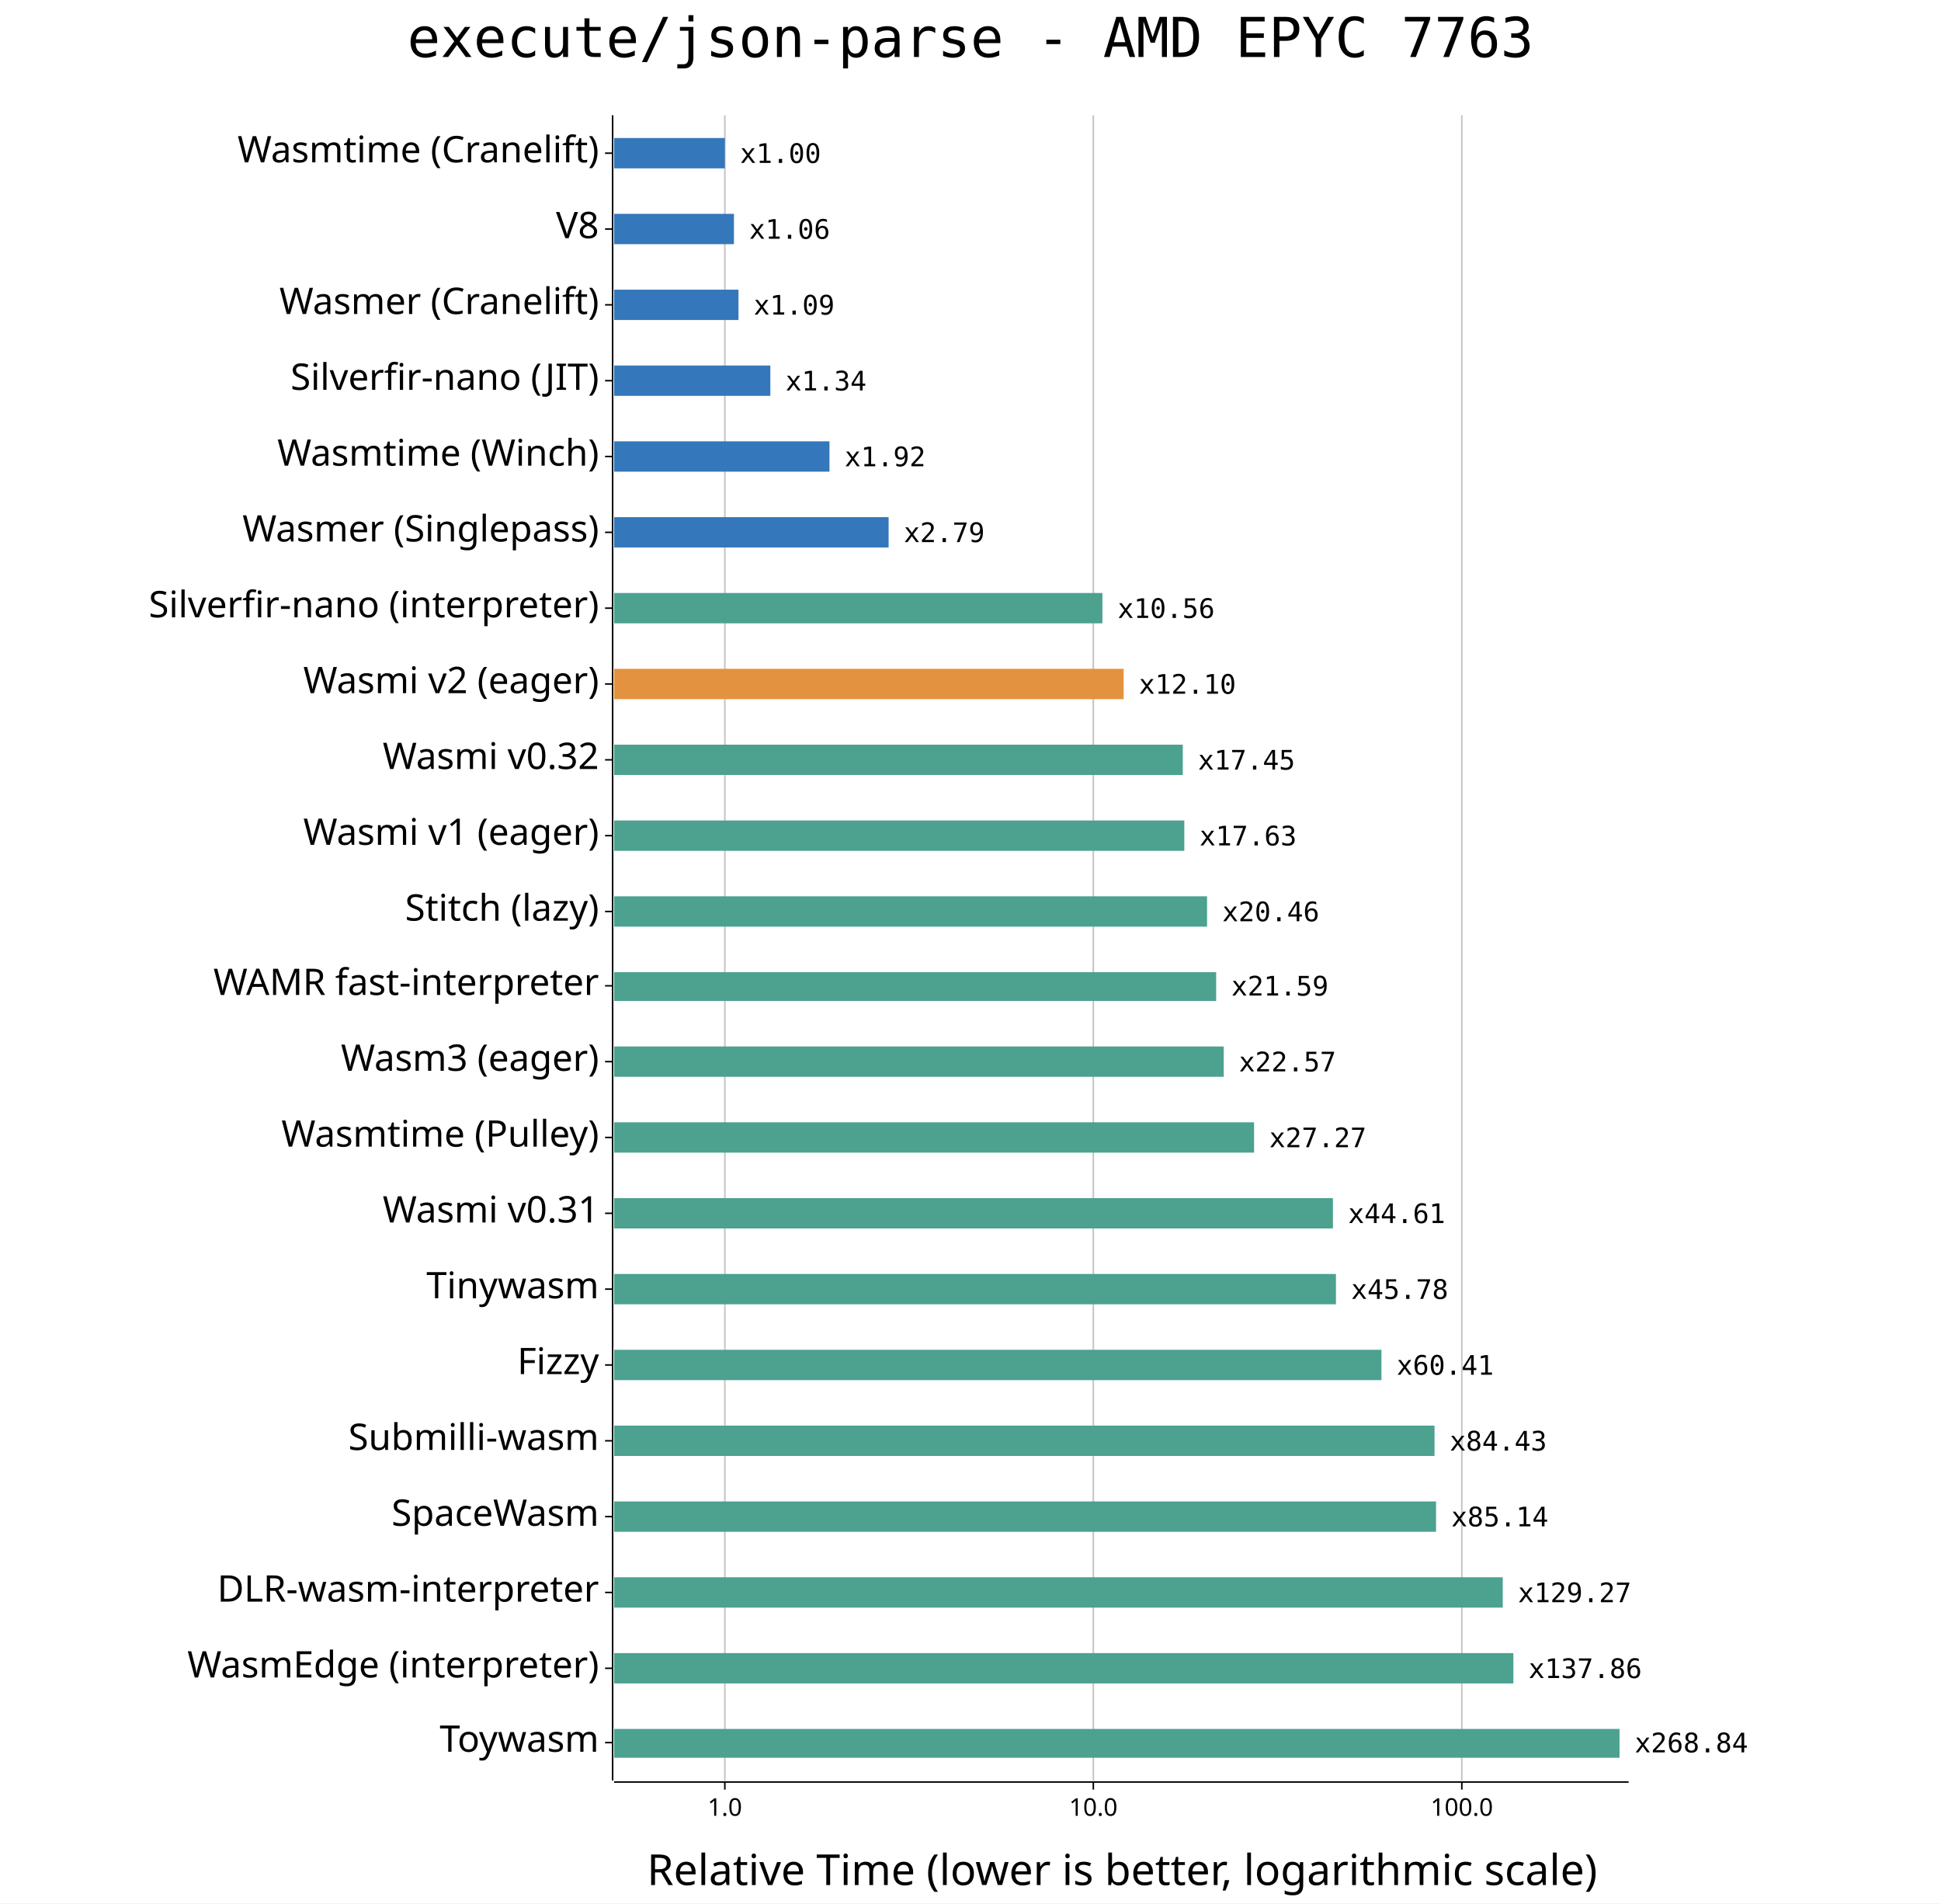
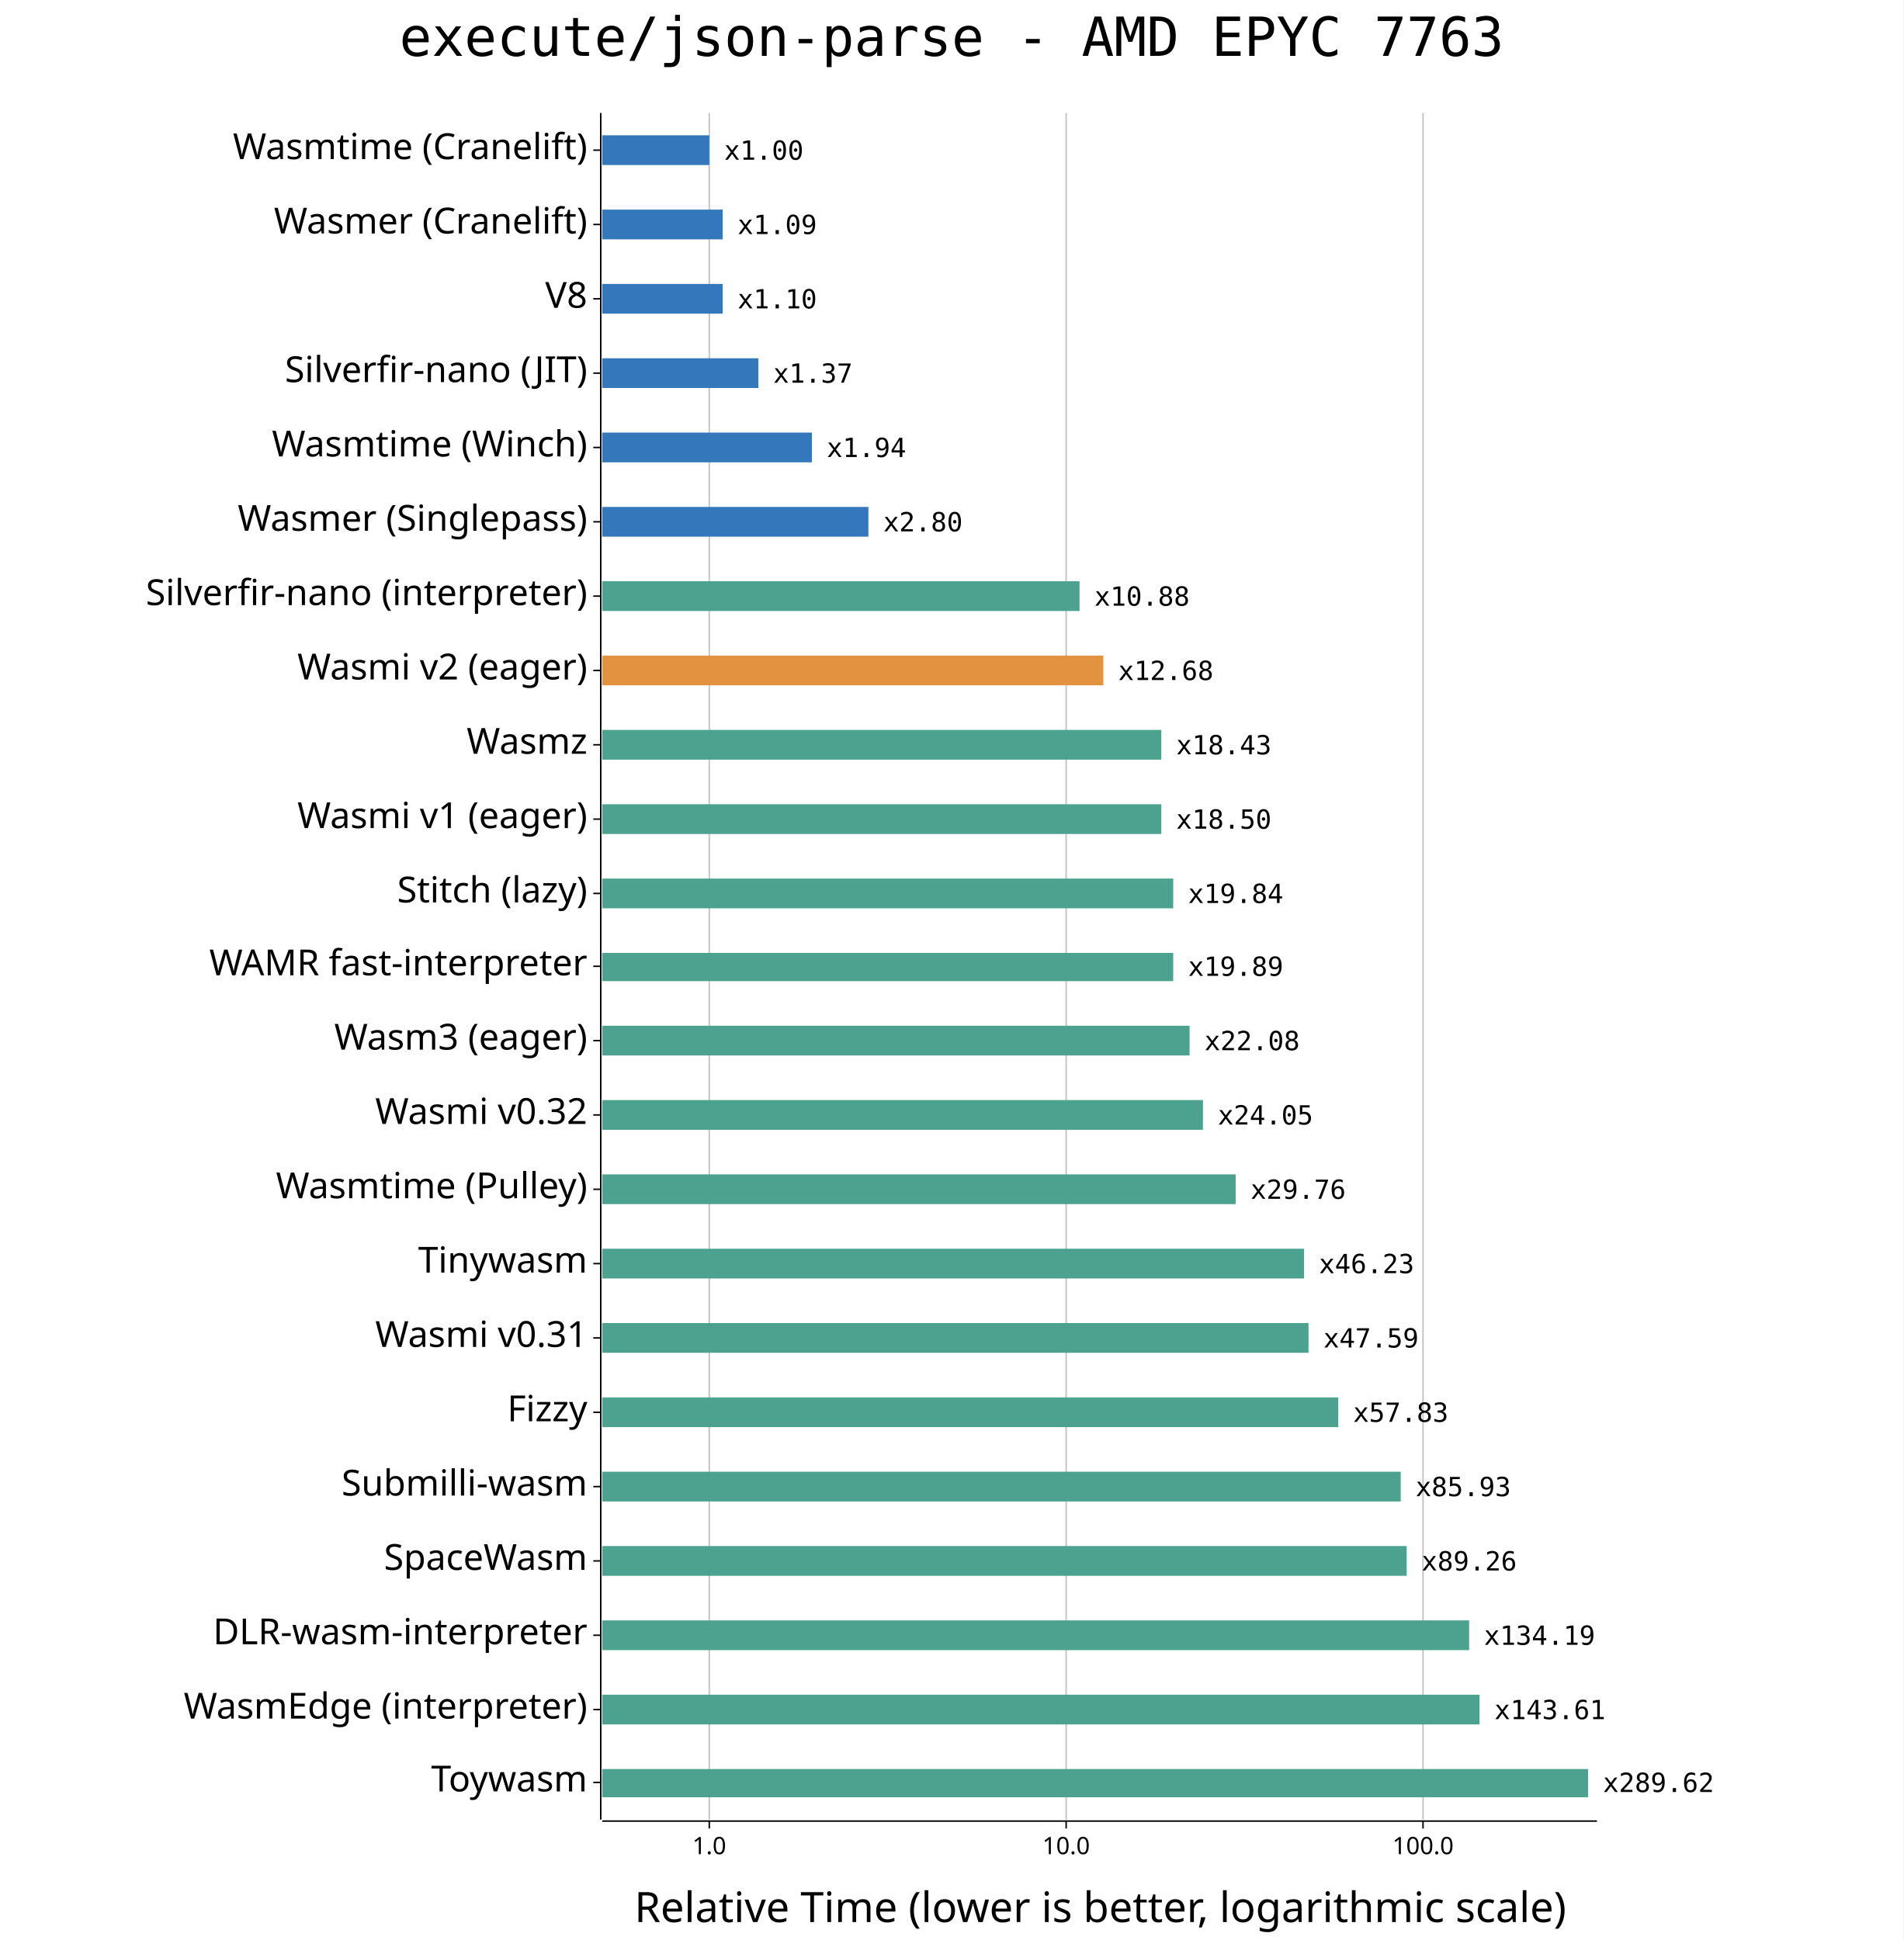
- <svg xmlns="http://www.w3.org/2000/svg" width="1280" height="1255" viewBox="0 0 1280 1255">
-   <rect x="0" y="0" width="1280" height="1255" opacity="1" fill="#FFFFFF" stroke="none" />
+ <svg xmlns="http://www.w3.org/2000/svg" width="1280" height="1305" viewBox="0 0 1280 1305">
+   <rect x="0" y="0" width="1280" height="1305" opacity="1" fill="#FFFFFF" stroke="none" />
  <text x="640" y="10" dy="0.76em" text-anchor="middle" font-family="monospace" font-size="36.29" opacity="1" fill="#000000">
execute/json-parse - AMD EPYC 7763
</text>
-   <line opacity="0.1" stroke="#000000" stroke-width="1" x1="478" y1="1174" x2="478" y2="76" />
-   <line opacity="0.1" stroke="#000000" stroke-width="1" x1="721" y1="1174" x2="721" y2="76" />
-   <line opacity="0.1" stroke="#000000" stroke-width="1" x1="964" y1="1174" x2="964" y2="76" />
-   <text x="5" y="625" dy="0.76em" text-anchor="middle" font-family="sans-serif" font-size="28.226" opacity="1" fill="#000000" transform="rotate(270, 5, 625)">
+   <line opacity="0.1" stroke="#000000" stroke-width="1" x1="477" y1="1224" x2="477" y2="76" />
+   <line opacity="0.1" stroke="#000000" stroke-width="1" x1="717" y1="1224" x2="717" y2="76" />
+   <line opacity="0.1" stroke="#000000" stroke-width="1" x1="957" y1="1224" x2="957" y2="76" />
+   <text x="5" y="650" dy="0.76em" text-anchor="middle" font-family="sans-serif" font-size="28.226" opacity="1" fill="#000000" transform="rotate(270, 5, 650)">

</text>
-   <text x="740" y="1250" dy="-0.5ex" text-anchor="middle" font-family="sans-serif" font-size="28.226" opacity="1" fill="#000000">
+   <text x="740" y="1300" dy="-0.5ex" text-anchor="middle" font-family="sans-serif" font-size="28.226" opacity="1" fill="#000000">
Relative Time (lower is better, logarithmic scale)
</text>
-   <line opacity="0.15" stroke="#000000" stroke-width="1" x1="478" y1="1174" x2="478" y2="76" />
-   <line opacity="0.15" stroke="#000000" stroke-width="1" x1="721" y1="1174" x2="721" y2="76" />
-   <line opacity="0.15" stroke="#000000" stroke-width="1" x1="964" y1="1174" x2="964" y2="76" />
-   <polyline fill="none" opacity="1" stroke="#000000" stroke-width="1" points="404,76 404,1174 " />
-   <text x="395" y="1149" dy="0.5ex" text-anchor="end" font-family="sans-serif" font-size="24.194" opacity="1" fill="#000000">
+   <line opacity="0.15" stroke="#000000" stroke-width="1" x1="477" y1="1224" x2="477" y2="76" />
+   <line opacity="0.15" stroke="#000000" stroke-width="1" x1="717" y1="1224" x2="717" y2="76" />
+   <line opacity="0.15" stroke="#000000" stroke-width="1" x1="957" y1="1224" x2="957" y2="76" />
+   <polyline fill="none" opacity="1" stroke="#000000" stroke-width="1" points="404,76 404,1224 " />
+   <text x="395" y="1199" dy="0.5ex" text-anchor="end" font-family="sans-serif" font-size="24.194" opacity="1" fill="#000000">
Toywasm
</text>
-   <polyline fill="none" opacity="1" stroke="#000000" stroke-width="1" points="399,1149 404,1149 " />
+   <polyline fill="none" opacity="1" stroke="#000000" stroke-width="1" points="399,1199 404,1199 " />
+   <text x="395" y="1150" dy="0.5ex" text-anchor="end" font-family="sans-serif" font-size="24.194" opacity="1" fill="#000000">
+ WasmEdge (interpreter)
+ </text>
+   <polyline fill="none" opacity="1" stroke="#000000" stroke-width="1" points="399,1150 404,1150 " />
  <text x="395" y="1100" dy="0.5ex" text-anchor="end" font-family="sans-serif" font-size="24.194" opacity="1" fill="#000000">
- WasmEdge (interpreter)
+ DLR-wasm-interpreter
</text>
  <polyline fill="none" opacity="1" stroke="#000000" stroke-width="1" points="399,1100 404,1100 " />
  <text x="395" y="1050" dy="0.5ex" text-anchor="end" font-family="sans-serif" font-size="24.194" opacity="1" fill="#000000">
- DLR-wasm-interpreter
+ SpaceWasm
</text>
  <polyline fill="none" opacity="1" stroke="#000000" stroke-width="1" points="399,1050 404,1050 " />
  <text x="395" y="1000" dy="0.5ex" text-anchor="end" font-family="sans-serif" font-size="24.194" opacity="1" fill="#000000">
- SpaceWasm
+ Submilli-wasm
</text>
  <polyline fill="none" opacity="1" stroke="#000000" stroke-width="1" points="399,1000 404,1000 " />
  <text x="395" y="950" dy="0.5ex" text-anchor="end" font-family="sans-serif" font-size="24.194" opacity="1" fill="#000000">
- Submilli-wasm
+ Fizzy
</text>
  <polyline fill="none" opacity="1" stroke="#000000" stroke-width="1" points="399,950 404,950 " />
  <text x="395" y="900" dy="0.5ex" text-anchor="end" font-family="sans-serif" font-size="24.194" opacity="1" fill="#000000">
- Fizzy
+ Wasmi v0.31
</text>
  <polyline fill="none" opacity="1" stroke="#000000" stroke-width="1" points="399,900 404,900 " />
  <text x="395" y="850" dy="0.5ex" text-anchor="end" font-family="sans-serif" font-size="24.194" opacity="1" fill="#000000">
Tinywasm
</text>
  <polyline fill="none" opacity="1" stroke="#000000" stroke-width="1" points="399,850 404,850 " />
  <text x="395" y="800" dy="0.5ex" text-anchor="end" font-family="sans-serif" font-size="24.194" opacity="1" fill="#000000">
- Wasmi v0.31
+ Wasmtime (Pulley)
</text>
  <polyline fill="none" opacity="1" stroke="#000000" stroke-width="1" points="399,800 404,800 " />
  <text x="395" y="750" dy="0.5ex" text-anchor="end" font-family="sans-serif" font-size="24.194" opacity="1" fill="#000000">
- Wasmtime (Pulley)
+ Wasmi v0.32
</text>
  <polyline fill="none" opacity="1" stroke="#000000" stroke-width="1" points="399,750 404,750 " />
  <text x="395" y="700" dy="0.5ex" text-anchor="end" font-family="sans-serif" font-size="24.194" opacity="1" fill="#000000">
Wasm3 (eager)
</text>
  <polyline fill="none" opacity="1" stroke="#000000" stroke-width="1" points="399,700 404,700 " />
  <text x="395" y="650" dy="0.5ex" text-anchor="end" font-family="sans-serif" font-size="24.194" opacity="1" fill="#000000">
WAMR fast-interpreter
</text>
  <polyline fill="none" opacity="1" stroke="#000000" stroke-width="1" points="399,650 404,650 " />
  <text x="395" y="601" dy="0.5ex" text-anchor="end" font-family="sans-serif" font-size="24.194" opacity="1" fill="#000000">
Stitch (lazy)
</text>
  <polyline fill="none" opacity="1" stroke="#000000" stroke-width="1" points="399,601 404,601 " />
  <text x="395" y="551" dy="0.5ex" text-anchor="end" font-family="sans-serif" font-size="24.194" opacity="1" fill="#000000">
Wasmi v1 (eager)
</text>
  <polyline fill="none" opacity="1" stroke="#000000" stroke-width="1" points="399,551 404,551 " />
  <text x="395" y="501" dy="0.5ex" text-anchor="end" font-family="sans-serif" font-size="24.194" opacity="1" fill="#000000">
- Wasmi v0.32
+ Wasmz
</text>
  <polyline fill="none" opacity="1" stroke="#000000" stroke-width="1" points="399,501 404,501 " />
  <text x="395" y="451" dy="0.5ex" text-anchor="end" font-family="sans-serif" font-size="24.194" opacity="1" fill="#000000">
Wasmi v2 (eager)
</text>
  <polyline fill="none" opacity="1" stroke="#000000" stroke-width="1" points="399,451 404,451 " />
  <text x="395" y="401" dy="0.5ex" text-anchor="end" font-family="sans-serif" font-size="24.194" opacity="1" fill="#000000">
Silverfir-nano (interpreter)
</text>
  <polyline fill="none" opacity="1" stroke="#000000" stroke-width="1" points="399,401 404,401 " />
  <text x="395" y="351" dy="0.5ex" text-anchor="end" font-family="sans-serif" font-size="24.194" opacity="1" fill="#000000">
Wasmer (Singlepass)
</text>
  <polyline fill="none" opacity="1" stroke="#000000" stroke-width="1" points="399,351 404,351 " />
  <text x="395" y="301" dy="0.5ex" text-anchor="end" font-family="sans-serif" font-size="24.194" opacity="1" fill="#000000">
Wasmtime (Winch)
</text>
  <polyline fill="none" opacity="1" stroke="#000000" stroke-width="1" points="399,301 404,301 " />
  <text x="395" y="251" dy="0.5ex" text-anchor="end" font-family="sans-serif" font-size="24.194" opacity="1" fill="#000000">
Silverfir-nano (JIT)
</text>
  <polyline fill="none" opacity="1" stroke="#000000" stroke-width="1" points="399,251 404,251 " />
  <text x="395" y="201" dy="0.5ex" text-anchor="end" font-family="sans-serif" font-size="24.194" opacity="1" fill="#000000">
- Wasmer (Cranelift)
+ V8
</text>
  <polyline fill="none" opacity="1" stroke="#000000" stroke-width="1" points="399,201 404,201 " />
  <text x="395" y="151" dy="0.5ex" text-anchor="end" font-family="sans-serif" font-size="24.194" opacity="1" fill="#000000">
- V8
+ Wasmer (Cranelift)
</text>
  <polyline fill="none" opacity="1" stroke="#000000" stroke-width="1" points="399,151 404,151 " />
  <text x="395" y="101" dy="0.5ex" text-anchor="end" font-family="sans-serif" font-size="24.194" opacity="1" fill="#000000">
Wasmtime (Cranelift)
</text>
  <polyline fill="none" opacity="1" stroke="#000000" stroke-width="1" points="399,101 404,101 " />
-   <polyline fill="none" opacity="1" stroke="#000000" stroke-width="1" points="405,1175 1074,1175 " />
-   <text x="478" y="1185" dy="0.76em" text-anchor="middle" font-family="sans-serif" font-size="16.129" opacity="1" fill="#000000">
+   <polyline fill="none" opacity="1" stroke="#000000" stroke-width="1" points="405,1225 1074,1225 " />
+   <text x="477" y="1235" dy="0.76em" text-anchor="middle" font-family="sans-serif" font-size="16.129" opacity="1" fill="#000000">
1.0
</text>
-   <polyline fill="none" opacity="1" stroke="#000000" stroke-width="1" points="478,1175 478,1180 " />
-   <text x="721" y="1185" dy="0.76em" text-anchor="middle" font-family="sans-serif" font-size="16.129" opacity="1" fill="#000000">
+   <polyline fill="none" opacity="1" stroke="#000000" stroke-width="1" points="477,1225 477,1230 " />
+   <text x="717" y="1235" dy="0.76em" text-anchor="middle" font-family="sans-serif" font-size="16.129" opacity="1" fill="#000000">
10.0
</text>
-   <polyline fill="none" opacity="1" stroke="#000000" stroke-width="1" points="721,1175 721,1180 " />
-   <text x="964" y="1185" dy="0.76em" text-anchor="middle" font-family="sans-serif" font-size="16.129" opacity="1" fill="#000000">
+   <polyline fill="none" opacity="1" stroke="#000000" stroke-width="1" points="717,1225 717,1230 " />
+   <text x="957" y="1235" dy="0.76em" text-anchor="middle" font-family="sans-serif" font-size="16.129" opacity="1" fill="#000000">
100.0
</text>
-   <polyline fill="none" opacity="1" stroke="#000000" stroke-width="1" points="964,1175 964,1180 " />
-   <rect x="405" y="491" width="375" height="20" opacity="1" fill="#4CA18F" stroke="none" />
-   <rect x="405" y="441" width="336" height="20" opacity="1" fill="#E3923F" stroke="none" />
-   <rect x="405" y="191" width="82" height="20" opacity="1" fill="#3477BA" stroke="none" />
-   <rect x="405" y="740" width="422" height="20" opacity="1" fill="#4CA18F" stroke="none" />
-   <rect x="405" y="1140" width="663" height="19" opacity="1" fill="#4CA18F" stroke="none" />
-   <rect x="405" y="591" width="391" height="20" opacity="1" fill="#4CA18F" stroke="none" />
-   <rect x="405" y="141" width="79" height="20" opacity="1" fill="#3477BA" stroke="none" />
-   <rect x="405" y="840" width="476" height="20" opacity="1" fill="#4CA18F" stroke="none" />
-   <rect x="405" y="1040" width="586" height="20" opacity="1" fill="#4CA18F" stroke="none" />
-   <rect x="405" y="291" width="142" height="20" opacity="1" fill="#3477BA" stroke="none" />
-   <rect x="405" y="890" width="506" height="20" opacity="1" fill="#4CA18F" stroke="none" />
-   <rect x="405" y="241" width="103" height="20" opacity="1" fill="#3477BA" stroke="none" />
-   <rect x="405" y="790" width="474" height="20" opacity="1" fill="#4CA18F" stroke="none" />
-   <rect x="405" y="391" width="322" height="20" opacity="1" fill="#4CA18F" stroke="none" />
-   <rect x="405" y="990" width="542" height="20" opacity="1" fill="#4CA18F" stroke="none" />
-   <rect x="405" y="91" width="73" height="20" opacity="1" fill="#3477BA" stroke="none" />
+   <polyline fill="none" opacity="1" stroke="#000000" stroke-width="1" points="957,1225 957,1230 " />
+   <rect x="405" y="740" width="404" height="20" opacity="1" fill="#4CA18F" stroke="none" />
+   <rect x="405" y="1190" width="663" height="19" opacity="1" fill="#4CA18F" stroke="none" />
+   <rect x="405" y="790" width="426" height="20" opacity="1" fill="#4CA18F" stroke="none" />
+   <rect x="405" y="1040" width="541" height="20" opacity="1" fill="#4CA18F" stroke="none" />
+   <rect x="405" y="641" width="384" height="19" opacity="1" fill="#4CA18F" stroke="none" />
+   <rect x="405" y="591" width="384" height="20" opacity="1" fill="#4CA18F" stroke="none" />
+   <rect x="405" y="91" width="72" height="20" opacity="1" fill="#3477BA" stroke="none" />
+   <rect x="405" y="990" width="537" height="20" opacity="1" fill="#4CA18F" stroke="none" />
+   <rect x="405" y="491" width="376" height="20" opacity="1" fill="#4CA18F" stroke="none" />
+   <rect x="405" y="940" width="495" height="20" opacity="1" fill="#4CA18F" stroke="none" />
+   <rect x="405" y="890" width="475" height="20" opacity="1" fill="#4CA18F" stroke="none" />
  <rect x="405" y="541" width="376" height="20" opacity="1" fill="#4CA18F" stroke="none" />
-   <rect x="405" y="641" width="397" height="19" opacity="1" fill="#4CA18F" stroke="none" />
-   <rect x="405" y="1090" width="593" height="20" opacity="1" fill="#4CA18F" stroke="none" />
-   <rect x="405" y="940" width="541" height="20" opacity="1" fill="#4CA18F" stroke="none" />
-   <rect x="405" y="690" width="402" height="20" opacity="1" fill="#4CA18F" stroke="none" />
-   <rect x="405" y="341" width="181" height="20" opacity="1" fill="#3477BA" stroke="none" />
-   <text x="1078" y="1151" dy="0.5ex" text-anchor="start" font-family="monospace" font-size="17.742" opacity="1" fill="#000000">
- x268.84
- </text>
-   <text x="1008" y="1102" dy="0.5ex" text-anchor="start" font-family="monospace" font-size="17.742" opacity="1" fill="#000000">
- x137.86
- </text>
-   <text x="1001" y="1052" dy="0.5ex" text-anchor="start" font-family="monospace" font-size="17.742" opacity="1" fill="#000000">
- x129.27
- </text>
-   <text x="957" y="1002" dy="0.5ex" text-anchor="start" font-family="monospace" font-size="17.742" opacity="1" fill="#000000">
- x85.14
- </text>
-   <text x="956" y="952" dy="0.5ex" text-anchor="start" font-family="monospace" font-size="17.742" opacity="1" fill="#000000">
- x84.43
- </text>
-   <text x="921" y="902" dy="0.5ex" text-anchor="start" font-family="monospace" font-size="17.742" opacity="1" fill="#000000">
- x60.41
- </text>
-   <text x="891" y="852" dy="0.5ex" text-anchor="start" font-family="monospace" font-size="17.742" opacity="1" fill="#000000">
- x45.78
- </text>
-   <text x="889" y="802" dy="0.5ex" text-anchor="start" font-family="monospace" font-size="17.742" opacity="1" fill="#000000">
- x44.61
- </text>
-   <text x="837" y="752" dy="0.5ex" text-anchor="start" font-family="monospace" font-size="17.742" opacity="1" fill="#000000">
- x27.27
- </text>
-   <text x="817" y="702" dy="0.5ex" text-anchor="start" font-family="monospace" font-size="17.742" opacity="1" fill="#000000">
- x22.57
- </text>
-   <text x="812" y="652" dy="0.5ex" text-anchor="start" font-family="monospace" font-size="17.742" opacity="1" fill="#000000">
- x21.59
- </text>
-   <text x="806" y="603" dy="0.5ex" text-anchor="start" font-family="monospace" font-size="17.742" opacity="1" fill="#000000">
- x20.46
+   <rect x="405" y="690" width="395" height="20" opacity="1" fill="#4CA18F" stroke="none" />
+   <rect x="405" y="1090" width="583" height="20" opacity="1" fill="#4CA18F" stroke="none" />
+   <rect x="405" y="391" width="321" height="20" opacity="1" fill="#4CA18F" stroke="none" />
+   <rect x="405" y="341" width="179" height="20" opacity="1" fill="#3477BA" stroke="none" />
+   <rect x="405" y="291" width="141" height="20" opacity="1" fill="#3477BA" stroke="none" />
+   <rect x="405" y="241" width="105" height="20" opacity="1" fill="#3477BA" stroke="none" />
+   <rect x="405" y="141" width="81" height="20" opacity="1" fill="#3477BA" stroke="none" />
+   <rect x="405" y="840" width="472" height="20" opacity="1" fill="#4CA18F" stroke="none" />
+   <rect x="405" y="191" width="81" height="20" opacity="1" fill="#3477BA" stroke="none" />
+   <rect x="405" y="441" width="337" height="20" opacity="1" fill="#E3923F" stroke="none" />
+   <rect x="405" y="1140" width="590" height="20" opacity="1" fill="#4CA18F" stroke="none" />
+   <text x="1078" y="1201" dy="0.5ex" text-anchor="start" font-family="monospace" font-size="17.742" opacity="1" fill="#000000">
+ x289.62
+ </text>
+   <text x="1005" y="1152" dy="0.5ex" text-anchor="start" font-family="monospace" font-size="17.742" opacity="1" fill="#000000">
+ x143.61
+ </text>
+   <text x="998" y="1102" dy="0.5ex" text-anchor="start" font-family="monospace" font-size="17.742" opacity="1" fill="#000000">
+ x134.19
+ </text>
+   <text x="956" y="1052" dy="0.5ex" text-anchor="start" font-family="monospace" font-size="17.742" opacity="1" fill="#000000">
+ x89.26
+ </text>
+   <text x="952" y="1002" dy="0.5ex" text-anchor="start" font-family="monospace" font-size="17.742" opacity="1" fill="#000000">
+ x85.93
+ </text>
+   <text x="910" y="952" dy="0.5ex" text-anchor="start" font-family="monospace" font-size="17.742" opacity="1" fill="#000000">
+ x57.83
+ </text>
+   <text x="890" y="902" dy="0.5ex" text-anchor="start" font-family="monospace" font-size="17.742" opacity="1" fill="#000000">
+ x47.59
+ </text>
+   <text x="887" y="852" dy="0.5ex" text-anchor="start" font-family="monospace" font-size="17.742" opacity="1" fill="#000000">
+ x46.23
+ </text>
+   <text x="841" y="802" dy="0.5ex" text-anchor="start" font-family="monospace" font-size="17.742" opacity="1" fill="#000000">
+ x29.76
+ </text>
+   <text x="819" y="752" dy="0.5ex" text-anchor="start" font-family="monospace" font-size="17.742" opacity="1" fill="#000000">
+ x24.05
+ </text>
+   <text x="810" y="702" dy="0.5ex" text-anchor="start" font-family="monospace" font-size="17.742" opacity="1" fill="#000000">
+ x22.08
+ </text>
+   <text x="799" y="652" dy="0.5ex" text-anchor="start" font-family="monospace" font-size="17.742" opacity="1" fill="#000000">
+ x19.89
+ </text>
+   <text x="799" y="603" dy="0.5ex" text-anchor="start" font-family="monospace" font-size="17.742" opacity="1" fill="#000000">
+ x19.84
</text>
  <text x="791" y="553" dy="0.5ex" text-anchor="start" font-family="monospace" font-size="17.742" opacity="1" fill="#000000">
- x17.63
- </text>
-   <text x="790" y="503" dy="0.5ex" text-anchor="start" font-family="monospace" font-size="17.742" opacity="1" fill="#000000">
- x17.45
- </text>
-   <text x="751" y="453" dy="0.5ex" text-anchor="start" font-family="monospace" font-size="17.742" opacity="1" fill="#000000">
- x12.10
- </text>
-   <text x="737" y="403" dy="0.5ex" text-anchor="start" font-family="monospace" font-size="17.742" opacity="1" fill="#000000">
- x10.56
- </text>
-   <text x="596" y="353" dy="0.5ex" text-anchor="start" font-family="monospace" font-size="17.742" opacity="1" fill="#000000">
- x2.79
- </text>
-   <text x="557" y="303" dy="0.5ex" text-anchor="start" font-family="monospace" font-size="17.742" opacity="1" fill="#000000">
- x1.92
- </text>
-   <text x="518" y="253" dy="0.5ex" text-anchor="start" font-family="monospace" font-size="17.742" opacity="1" fill="#000000">
- x1.34
- </text>
-   <text x="497" y="203" dy="0.5ex" text-anchor="start" font-family="monospace" font-size="17.742" opacity="1" fill="#000000">
+ x18.50
+ </text>
+   <text x="791" y="503" dy="0.5ex" text-anchor="start" font-family="monospace" font-size="17.742" opacity="1" fill="#000000">
+ x18.43
+ </text>
+   <text x="752" y="453" dy="0.5ex" text-anchor="start" font-family="monospace" font-size="17.742" opacity="1" fill="#000000">
+ x12.68
+ </text>
+   <text x="736" y="403" dy="0.5ex" text-anchor="start" font-family="monospace" font-size="17.742" opacity="1" fill="#000000">
+ x10.88
+ </text>
+   <text x="594" y="353" dy="0.5ex" text-anchor="start" font-family="monospace" font-size="17.742" opacity="1" fill="#000000">
+ x2.80
+ </text>
+   <text x="556" y="303" dy="0.5ex" text-anchor="start" font-family="monospace" font-size="17.742" opacity="1" fill="#000000">
+ x1.94
+ </text>
+   <text x="520" y="253" dy="0.5ex" text-anchor="start" font-family="monospace" font-size="17.742" opacity="1" fill="#000000">
+ x1.37
+ </text>
+   <text x="496" y="203" dy="0.5ex" text-anchor="start" font-family="monospace" font-size="17.742" opacity="1" fill="#000000">
+ x1.10
+ </text>
+   <text x="496" y="153" dy="0.5ex" text-anchor="start" font-family="monospace" font-size="17.742" opacity="1" fill="#000000">
x1.09
</text>
-   <text x="494" y="153" dy="0.5ex" text-anchor="start" font-family="monospace" font-size="17.742" opacity="1" fill="#000000">
- x1.06
- </text>
-   <text x="488" y="103" dy="0.5ex" text-anchor="start" font-family="monospace" font-size="17.742" opacity="1" fill="#000000">
+   <text x="487" y="103" dy="0.5ex" text-anchor="start" font-family="monospace" font-size="17.742" opacity="1" fill="#000000">
x1.00
</text>
</svg>
